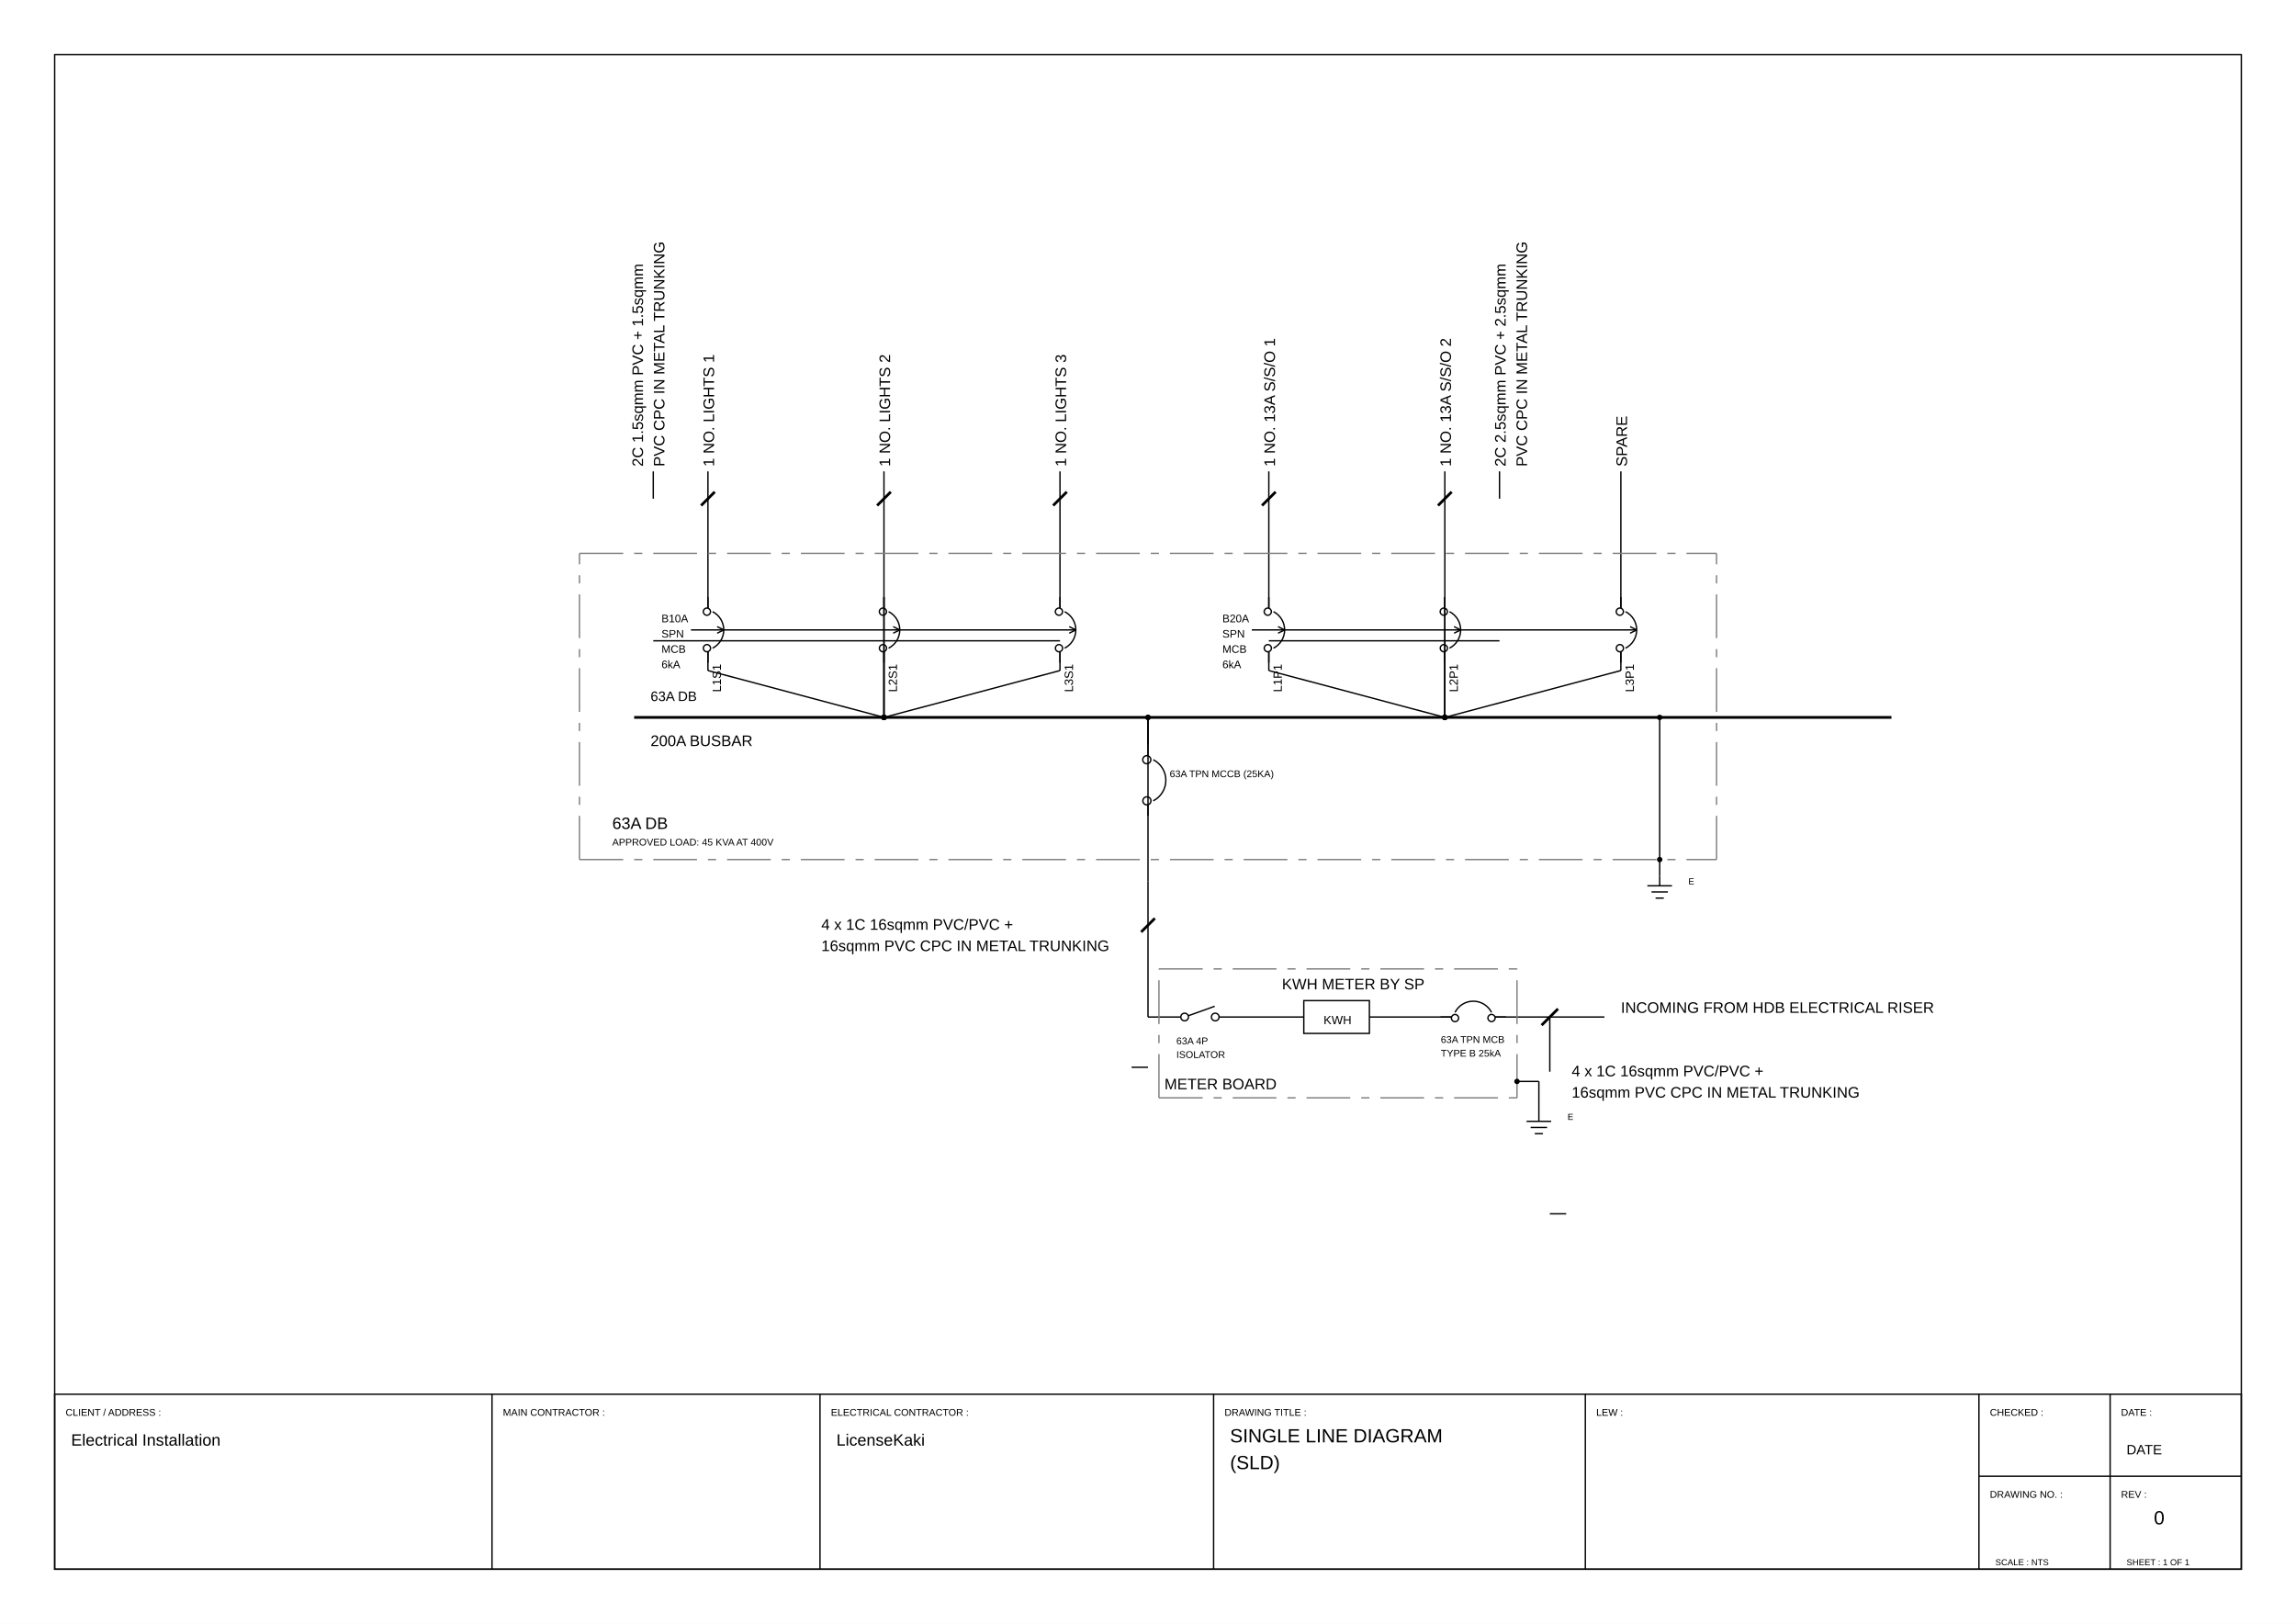
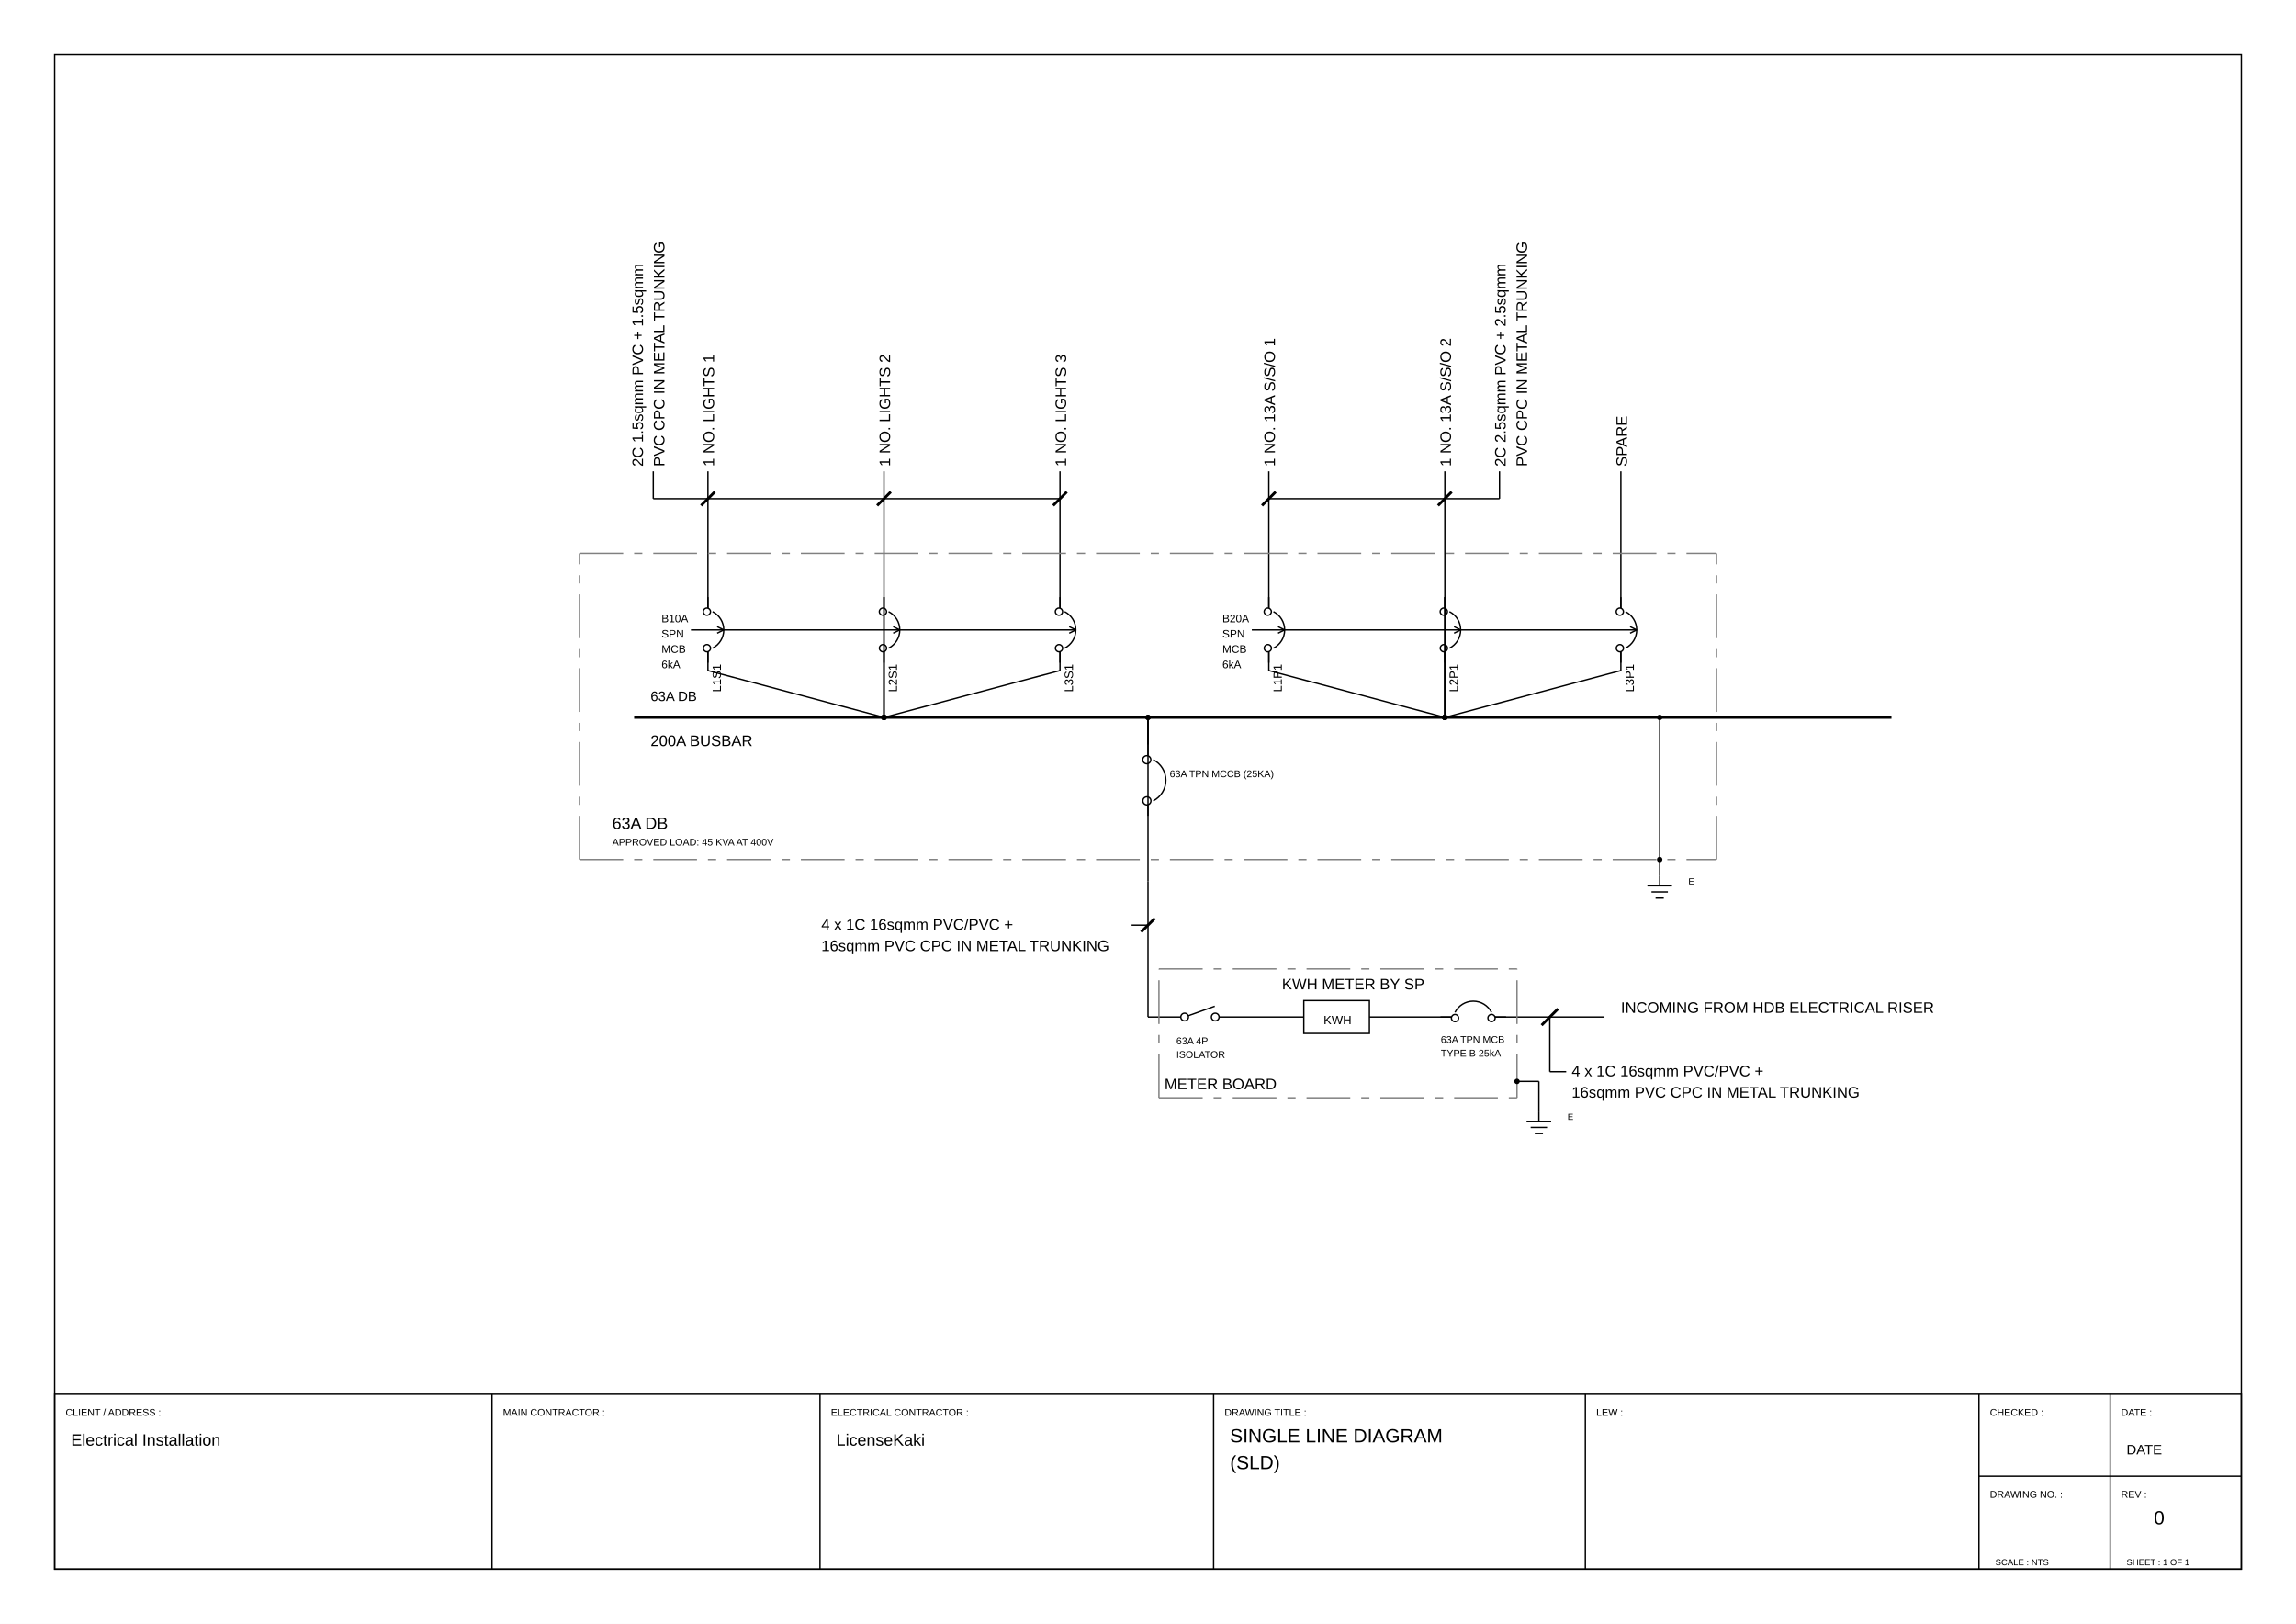
<svg xmlns="http://www.w3.org/2000/svg" viewBox="0 0 420.0 297.0" width="420.0mm" height="297.0mm">
  <rect width="420.0" height="297.0" fill="white" />
  <polygon points="10.00,287.00 410.00,287.00 410.00,10.00 10.00,10.00" stroke="#000000" stroke-width="0.25" fill="none" />
  <polygon points="10.00,287.00 410.00,287.00 410.00,255.00 10.00,255.00" stroke="#000000" stroke-width="0.25" fill="none" />
  <line x1="90.00" y1="255.00" x2="90.00" y2="287.00" stroke="#000000" stroke-width="0.25" fill="none" />
  <line x1="150.00" y1="255.00" x2="150.00" y2="287.00" stroke="#000000" stroke-width="0.25" fill="none" />
  <line x1="222.00" y1="255.00" x2="222.00" y2="287.00" stroke="#000000" stroke-width="0.25" fill="none" />
  <line x1="290.00" y1="255.00" x2="290.00" y2="287.00" stroke="#000000" stroke-width="0.25" fill="none" />
  <line x1="362.00" y1="255.00" x2="362.00" y2="287.00" stroke="#000000" stroke-width="0.25" fill="none" />
  <line x1="362.00" y1="270.00" x2="410.00" y2="270.00" stroke="#000000" stroke-width="0.25" fill="none" />
  <line x1="386.00" y1="255.00" x2="386.00" y2="287.00" stroke="#000000" stroke-width="0.25" fill="none" />
  <text x="12.00" y="258.94" font-family="Arial, Helvetica, sans-serif" font-size="1.8" fill="#000000">CLIENT / ADDRESS :</text>
  <text x="92.00" y="258.94" font-family="Arial, Helvetica, sans-serif" font-size="1.8" fill="#000000">MAIN CONTRACTOR :</text>
  <text x="152.00" y="258.94" font-family="Arial, Helvetica, sans-serif" font-size="1.8" fill="#000000">ELECTRICAL CONTRACTOR :</text>
  <text x="224.00" y="258.94" font-family="Arial, Helvetica, sans-serif" font-size="1.8" fill="#000000">DRAWING TITLE :</text>
  <text x="292.00" y="258.94" font-family="Arial, Helvetica, sans-serif" font-size="1.8" fill="#000000">LEW :</text>
  <text x="364.00" y="258.94" font-family="Arial, Helvetica, sans-serif" font-size="1.8" fill="#000000">CHECKED :</text>
  <text x="388.00" y="258.94" font-family="Arial, Helvetica, sans-serif" font-size="1.8" fill="#000000">DATE :</text>
  <text x="364.00" y="273.94" font-family="Arial, Helvetica, sans-serif" font-size="1.8" fill="#000000">DRAWING NO. :</text>
  <text x="388.00" y="273.94" font-family="Arial, Helvetica, sans-serif" font-size="1.8" fill="#000000">REV :</text>
  <circle cx="222.30" cy="186.01" r="0.70" stroke="#000000" stroke-width="0.25" fill="none" />
  <circle cx="216.70" cy="186.01" r="0.70" stroke="#000000" stroke-width="0.25" fill="none" />
  <polyline points="217.36,185.78 222.21,184.04" stroke="#000000" stroke-width="0.25" fill="none" />
  <text x="215.18" y="191.00" font-family="Arial, Helvetica, sans-serif" font-size="1.8" fill="#000000">
    <tspan x="215.18">63A 4P</tspan>
    <tspan x="215.18" dy="2.5">ISOLATOR</tspan>
  </text>
  <polygon points="238.50,183.01 250.50,183.01 250.50,189.01 238.50,189.01" stroke="#000000" stroke-width="0.25" fill="none" />
  <text x="242.10" y="187.32" font-family="Arial, Helvetica, sans-serif" font-size="2.2" fill="#000000">KWH</text>
  <text x="234.50" y="180.95" font-family="Arial, Helvetica, sans-serif" font-size="2.8" fill="#000000">KWH METER BY SP</text>
  <path d="M 272.84,185.16 A 3.75,3.75 0 0,0 266.16,185.16" stroke="#000000" stroke-width="0.25" fill="none" />
  <circle cx="266.16" cy="186.20" r="0.66" stroke="#000000" stroke-width="0.25" fill="none" />
  <circle cx="272.84" cy="186.19" r="0.66" stroke="#000000" stroke-width="0.25" fill="none" />
  <line x1="265.50" y1="186.01" x2="263.50" y2="186.01" stroke="#000000" stroke-width="0.25" fill="none" />
  <line x1="273.50" y1="186.01" x2="275.50" y2="186.01" stroke="#000000" stroke-width="0.25" fill="none" />
  <text x="263.56" y="190.75" font-family="Arial, Helvetica, sans-serif" font-size="1.8" fill="#000000">
    <tspan x="263.56">63A TPN MCB</tspan>
    <tspan x="263.56" dy="2.5">TYPE B 25kA</tspan>
  </text>
  <text x="296.50" y="185.25" font-family="Arial, Helvetica, sans-serif" font-size="2.8" fill="#000000">INCOMING FROM HDB ELECTRICAL RISER</text>
  <text x="287.50" y="196.85" font-family="Arial, Helvetica, sans-serif" font-size="2.8" fill="#000000">
    <tspan x="287.50">4 x 1C 16sqmm PVC/PVC +</tspan>
    <tspan x="287.50" dy="3.9">16sqmm PVC CPC IN METAL TRUNKING</tspan>
  </text>
  <text x="150.24" y="170.05" font-family="Arial, Helvetica, sans-serif" font-size="2.8" fill="#000000">
    <tspan x="150.24">4 x 1C 16sqmm PVC/PVC +</tspan>
    <tspan x="150.24" dy="3.9">16sqmm PVC CPC IN METAL TRUNKING</tspan>
  </text>
  <text x="213.00" y="199.23" font-family="Arial, Helvetica, sans-serif" font-size="2.8" fill="#000000">METER BOARD</text>
  <line x1="281.50" y1="203.29" x2="281.50" y2="205.09" stroke="#000000" stroke-width="0.25" fill="none" />
  <line x1="279.25" y1="205.09" x2="283.75" y2="205.09" stroke="#000000" stroke-width="0.25" fill="none" />
  <line x1="280.00" y1="206.21" x2="283.00" y2="206.21" stroke="#000000" stroke-width="0.25" fill="none" />
  <line x1="280.75" y1="207.34" x2="282.25" y2="207.34" stroke="#000000" stroke-width="0.25" fill="none" />
  <text x="286.75" y="204.82" font-family="Arial, Helvetica, sans-serif" font-size="1.6" fill="#000000">E</text>
  <path d="M 210.96,146.47 A 4.22,4.22 0 0,0 210.96,138.95" stroke="#000000" stroke-width="0.25" fill="none" />
  <circle cx="209.78" cy="138.95" r="0.74" stroke="#000000" stroke-width="0.25" fill="none" />
  <circle cx="209.80" cy="146.47" r="0.74" stroke="#000000" stroke-width="0.25" fill="none" />
  <line x1="210.00" y1="147.21" x2="210.00" y2="149.21" stroke="#000000" stroke-width="0.25" fill="none" />
  <line x1="210.00" y1="138.21" x2="210.00" y2="136.21" stroke="#000000" stroke-width="0.25" fill="none" />
  <text x="213.96" y="142.15" font-family="Arial, Helvetica, sans-serif" font-size="1.8" fill="#000000">63A TPN MCCB (25KA)</text>
  <line x1="116.00" y1="131.21" x2="346.00" y2="131.21" stroke="#000000" stroke-width="0.50" fill="none" />
  <text x="119.00" y="128.21" font-family="Arial, Helvetica, sans-serif" font-size="2.5" fill="#000000">63A DB</text>
  <text x="119.00" y="136.45" font-family="Arial, Helvetica, sans-serif" font-size="2.8" fill="#000000">200A BUSBAR</text>
  <text x="131.00" y="127.47" font-family="Arial, Helvetica, sans-serif" font-size="2.2" fill="#000000" transform="rotate(-90.0,131.00,126.59)">L1S1</text>
  <path d="M 130.35,118.55 A 3.75,3.75 0 0,0 130.35,111.87" stroke="#000000" stroke-width="0.25" fill="none" />
  <circle cx="129.31" cy="111.87" r="0.66" stroke="#000000" stroke-width="0.25" fill="none" />
  <circle cx="129.32" cy="118.55" r="0.66" stroke="#000000" stroke-width="0.25" fill="none" />
  <line x1="129.50" y1="119.21" x2="129.50" y2="121.21" stroke="#000000" stroke-width="0.25" fill="none" />
  <line x1="129.50" y1="111.21" x2="129.50" y2="109.21" stroke="#000000" stroke-width="0.25" fill="none" />
  <line x1="126.39" y1="115.21" x2="132.39" y2="115.21" stroke="#000000" stroke-width="0.25" fill="none" />
  <line x1="132.39" y1="115.21" x2="131.19" y2="114.61" stroke="#000000" stroke-width="0.25" fill="none" />
  <line x1="132.39" y1="115.21" x2="131.19" y2="115.81" stroke="#000000" stroke-width="0.25" fill="none" />
  <text x="121.00" y="113.81" font-family="Arial, Helvetica, sans-serif" font-size="2.0" fill="#000000">
    <tspan x="121.00">B10A</tspan>
    <tspan x="121.00" dy="2.8">SPN</tspan>
    <tspan x="121.00" dy="2.8">MCB</tspan>
    <tspan x="121.00" dy="2.8">6kA</tspan>
  </text>
  <text x="129.50" y="86.45" font-family="Arial, Helvetica, sans-serif" font-size="2.8" fill="#000000" transform="rotate(-90.0,129.50,85.33)">1 NO. LIGHTS 1</text>
  <text x="163.20" y="127.47" font-family="Arial, Helvetica, sans-serif" font-size="2.2" fill="#000000" transform="rotate(-90.0,163.20,126.59)">L2S1</text>
  <path d="M 162.55,118.55 A 3.75,3.75 0 0,0 162.55,111.87" stroke="#000000" stroke-width="0.25" fill="none" />
  <circle cx="161.51" cy="111.87" r="0.66" stroke="#000000" stroke-width="0.25" fill="none" />
  <circle cx="161.52" cy="118.55" r="0.66" stroke="#000000" stroke-width="0.25" fill="none" />
  <line x1="161.70" y1="119.21" x2="161.70" y2="121.21" stroke="#000000" stroke-width="0.25" fill="none" />
  <line x1="161.70" y1="111.21" x2="161.70" y2="109.21" stroke="#000000" stroke-width="0.25" fill="none" />
  <line x1="132.39" y1="115.21" x2="164.59" y2="115.21" stroke="#000000" stroke-width="0.25" fill="none" />
  <line x1="164.59" y1="115.21" x2="163.39" y2="114.61" stroke="#000000" stroke-width="0.25" fill="none" />
  <line x1="164.59" y1="115.21" x2="163.39" y2="115.81" stroke="#000000" stroke-width="0.25" fill="none" />
  <text x="161.70" y="86.45" font-family="Arial, Helvetica, sans-serif" font-size="2.8" fill="#000000" transform="rotate(-90.0,161.70,85.33)">1 NO. LIGHTS 2</text>
  <text x="195.40" y="127.47" font-family="Arial, Helvetica, sans-serif" font-size="2.2" fill="#000000" transform="rotate(-90.0,195.40,126.59)">L3S1</text>
  <path d="M 194.75,118.55 A 3.75,3.75 0 0,0 194.75,111.87" stroke="#000000" stroke-width="0.25" fill="none" />
  <circle cx="193.71" cy="111.87" r="0.66" stroke="#000000" stroke-width="0.25" fill="none" />
  <circle cx="193.72" cy="118.55" r="0.66" stroke="#000000" stroke-width="0.25" fill="none" />
  <line x1="193.90" y1="119.21" x2="193.90" y2="121.21" stroke="#000000" stroke-width="0.25" fill="none" />
  <line x1="193.90" y1="111.21" x2="193.90" y2="109.21" stroke="#000000" stroke-width="0.25" fill="none" />
  <line x1="164.59" y1="115.21" x2="196.79" y2="115.21" stroke="#000000" stroke-width="0.25" fill="none" />
  <line x1="196.79" y1="115.21" x2="195.59" y2="114.61" stroke="#000000" stroke-width="0.25" fill="none" />
  <line x1="196.79" y1="115.21" x2="195.59" y2="115.81" stroke="#000000" stroke-width="0.25" fill="none" />
  <text x="193.90" y="86.45" font-family="Arial, Helvetica, sans-serif" font-size="2.8" fill="#000000" transform="rotate(-90.0,193.90,85.33)">1 NO. LIGHTS 3</text>
  <text x="233.60" y="127.47" font-family="Arial, Helvetica, sans-serif" font-size="2.2" fill="#000000" transform="rotate(-90.0,233.60,126.59)">L1P1</text>
  <path d="M 232.95,118.55 A 3.75,3.75 0 0,0 232.95,111.87" stroke="#000000" stroke-width="0.25" fill="none" />
  <circle cx="231.91" cy="111.87" r="0.66" stroke="#000000" stroke-width="0.25" fill="none" />
  <circle cx="231.92" cy="118.55" r="0.66" stroke="#000000" stroke-width="0.25" fill="none" />
  <line x1="232.10" y1="119.21" x2="232.10" y2="121.21" stroke="#000000" stroke-width="0.25" fill="none" />
  <line x1="232.10" y1="111.21" x2="232.10" y2="109.21" stroke="#000000" stroke-width="0.25" fill="none" />
  <line x1="228.99" y1="115.21" x2="234.99" y2="115.21" stroke="#000000" stroke-width="0.25" fill="none" />
  <line x1="234.99" y1="115.21" x2="233.79" y2="114.61" stroke="#000000" stroke-width="0.25" fill="none" />
  <line x1="234.99" y1="115.21" x2="233.79" y2="115.81" stroke="#000000" stroke-width="0.25" fill="none" />
  <text x="223.60" y="113.81" font-family="Arial, Helvetica, sans-serif" font-size="2.0" fill="#000000">
    <tspan x="223.60">B20A</tspan>
    <tspan x="223.60" dy="2.8">SPN</tspan>
    <tspan x="223.60" dy="2.8">MCB</tspan>
    <tspan x="223.60" dy="2.8">6kA</tspan>
  </text>
  <text x="232.10" y="86.45" font-family="Arial, Helvetica, sans-serif" font-size="2.8" fill="#000000" transform="rotate(-90.0,232.10,85.33)">1 NO. 13A S/S/O 1</text>
  <text x="265.80" y="127.47" font-family="Arial, Helvetica, sans-serif" font-size="2.2" fill="#000000" transform="rotate(-90.0,265.80,126.59)">L2P1</text>
  <path d="M 265.15,118.55 A 3.75,3.75 0 0,0 265.15,111.87" stroke="#000000" stroke-width="0.25" fill="none" />
  <circle cx="264.11" cy="111.87" r="0.66" stroke="#000000" stroke-width="0.25" fill="none" />
  <circle cx="264.12" cy="118.55" r="0.66" stroke="#000000" stroke-width="0.25" fill="none" />
  <line x1="264.30" y1="119.21" x2="264.30" y2="121.21" stroke="#000000" stroke-width="0.25" fill="none" />
  <line x1="264.30" y1="111.21" x2="264.30" y2="109.21" stroke="#000000" stroke-width="0.25" fill="none" />
  <line x1="234.99" y1="115.21" x2="267.19" y2="115.21" stroke="#000000" stroke-width="0.25" fill="none" />
  <line x1="267.19" y1="115.21" x2="265.99" y2="114.61" stroke="#000000" stroke-width="0.25" fill="none" />
  <line x1="267.19" y1="115.21" x2="265.99" y2="115.81" stroke="#000000" stroke-width="0.25" fill="none" />
  <text x="264.30" y="86.45" font-family="Arial, Helvetica, sans-serif" font-size="2.8" fill="#000000" transform="rotate(-90.0,264.30,85.33)">1 NO. 13A S/S/O 2</text>
  <text x="298.00" y="127.47" font-family="Arial, Helvetica, sans-serif" font-size="2.2" fill="#000000" transform="rotate(-90.0,298.00,126.59)">L3P1</text>
  <path d="M 297.35,118.55 A 3.75,3.75 0 0,0 297.35,111.87" stroke="#000000" stroke-width="0.25" fill="none" />
  <circle cx="296.31" cy="111.87" r="0.66" stroke="#000000" stroke-width="0.25" fill="none" />
  <circle cx="296.32" cy="118.55" r="0.66" stroke="#000000" stroke-width="0.25" fill="none" />
  <line x1="296.50" y1="119.21" x2="296.50" y2="121.21" stroke="#000000" stroke-width="0.25" fill="none" />
  <line x1="296.50" y1="111.21" x2="296.50" y2="109.21" stroke="#000000" stroke-width="0.25" fill="none" />
  <line x1="267.19" y1="115.21" x2="299.39" y2="115.21" stroke="#000000" stroke-width="0.25" fill="none" />
  <line x1="299.39" y1="115.21" x2="298.19" y2="114.61" stroke="#000000" stroke-width="0.25" fill="none" />
  <line x1="299.39" y1="115.21" x2="298.19" y2="115.81" stroke="#000000" stroke-width="0.25" fill="none" />
  <text x="296.50" y="86.45" font-family="Arial, Helvetica, sans-serif" font-size="2.8" fill="#000000" transform="rotate(-90.0,296.50,85.33)">SPARE</text>
  <text x="116.50" y="86.45" font-family="Arial, Helvetica, sans-serif" font-size="2.8" fill="#000000" transform="rotate(-90.0,116.50,85.33)">2C 1.5sqmm PVC + 1.5sqmm</text>
  <text x="120.42" y="86.45" font-family="Arial, Helvetica, sans-serif" font-size="2.8" fill="#000000" transform="rotate(-90.0,120.42,85.33)">PVC CPC IN METAL TRUNKING</text>
  <text x="274.30" y="86.45" font-family="Arial, Helvetica, sans-serif" font-size="2.8" fill="#000000" transform="rotate(-90.0,274.30,85.33)">2C 2.5sqmm PVC + 2.5sqmm</text>
  <text x="278.22" y="86.45" font-family="Arial, Helvetica, sans-serif" font-size="2.8" fill="#000000" transform="rotate(-90.0,278.22,85.33)">PVC CPC IN METAL TRUNKING</text>
  <text x="112.00" y="151.61" font-family="Arial, Helvetica, sans-serif" font-size="3.0" fill="#000000">63A DB</text>
  <text x="112.00" y="154.65" font-family="Arial, Helvetica, sans-serif" font-size="1.8" fill="#000000">APPROVED LOAD: 45 KVA AT 400V</text>
  <line x1="303.60" y1="160.21" x2="303.60" y2="162.01" stroke="#000000" stroke-width="0.25" fill="none" />
  <line x1="301.35" y1="162.01" x2="305.85" y2="162.01" stroke="#000000" stroke-width="0.25" fill="none" />
  <line x1="302.10" y1="163.13" x2="305.10" y2="163.13" stroke="#000000" stroke-width="0.25" fill="none" />
  <line x1="302.85" y1="164.26" x2="304.35" y2="164.26" stroke="#000000" stroke-width="0.25" fill="none" />
  <text x="308.85" y="161.74" font-family="Arial, Helvetica, sans-serif" font-size="1.6" fill="#000000">E</text>
  <line x1="210.00" y1="186.01" x2="216.00" y2="186.01" stroke="#000000" stroke-width="0.25" fill="none" />
  <line x1="223.00" y1="186.01" x2="238.50" y2="186.01" stroke="#000000" stroke-width="0.25" fill="none" />
  <line x1="250.50" y1="186.01" x2="265.50" y2="186.01" stroke="#000000" stroke-width="0.25" fill="none" />
  <line x1="273.50" y1="186.01" x2="293.50" y2="186.01" stroke="#000000" stroke-width="0.25" fill="none" />
  <line x1="283.50" y1="186.01" x2="283.50" y2="196.01" stroke="#000000" stroke-width="0.25" fill="none" />
  <line x1="210.00" y1="186.01" x2="210.00" y2="161.21" stroke="#000000" stroke-width="0.25" fill="none" />
  <line x1="277.50" y1="197.79" x2="281.50" y2="197.79" stroke="#000000" stroke-width="0.25" fill="none" />
  <line x1="281.50" y1="197.79" x2="281.50" y2="203.29" stroke="#000000" stroke-width="0.25" fill="none" />
  <line x1="210.00" y1="161.21" x2="210.00" y2="147.21" stroke="#000000" stroke-width="0.25" fill="none" />
  <line x1="210.00" y1="131.21" x2="210.00" y2="147.21" stroke="#000000" stroke-width="0.25" fill="none" />
  <line x1="210.00" y1="131.21" x2="210.00" y2="136.21" stroke="#000000" stroke-width="0.25" fill="none" />
  <line x1="210.00" y1="136.21" x2="210.00" y2="131.21" stroke="#000000" stroke-width="0.25" fill="none" />
  <line x1="129.50" y1="122.64" x2="129.50" y2="119.21" stroke="#000000" stroke-width="0.25" fill="none" />
  <line x1="129.50" y1="111.21" x2="129.50" y2="109.21" stroke="#000000" stroke-width="0.25" fill="none" />
  <line x1="129.50" y1="109.21" x2="129.50" y2="86.21" stroke="#000000" stroke-width="0.25" fill="none" />
  <line x1="161.70" y1="131.21" x2="161.70" y2="119.21" stroke="#000000" stroke-width="0.25" fill="none" />
  <line x1="161.70" y1="131.21" x2="161.70" y2="109.21" stroke="#000000" stroke-width="0.25" fill="none" />
  <line x1="161.70" y1="131.21" x2="161.70" y2="86.21" stroke="#000000" stroke-width="0.25" fill="none" />
  <line x1="193.90" y1="122.64" x2="193.90" y2="119.21" stroke="#000000" stroke-width="0.25" fill="none" />
  <line x1="193.90" y1="111.21" x2="193.90" y2="109.21" stroke="#000000" stroke-width="0.25" fill="none" />
  <line x1="193.90" y1="109.21" x2="193.90" y2="86.21" stroke="#000000" stroke-width="0.25" fill="none" />
  <line x1="232.10" y1="122.64" x2="232.10" y2="119.21" stroke="#000000" stroke-width="0.25" fill="none" />
  <line x1="232.10" y1="111.21" x2="232.10" y2="109.21" stroke="#000000" stroke-width="0.25" fill="none" />
  <line x1="232.10" y1="109.21" x2="232.10" y2="86.21" stroke="#000000" stroke-width="0.25" fill="none" />
  <line x1="264.30" y1="131.21" x2="264.30" y2="119.21" stroke="#000000" stroke-width="0.25" fill="none" />
  <line x1="264.30" y1="131.21" x2="264.30" y2="109.21" stroke="#000000" stroke-width="0.25" fill="none" />
  <line x1="264.30" y1="131.21" x2="264.30" y2="86.21" stroke="#000000" stroke-width="0.25" fill="none" />
  <line x1="296.50" y1="122.64" x2="296.50" y2="119.21" stroke="#000000" stroke-width="0.25" fill="none" />
  <line x1="296.50" y1="111.21" x2="296.50" y2="109.21" stroke="#000000" stroke-width="0.25" fill="none" />
  <line x1="296.50" y1="109.21" x2="296.50" y2="86.21" stroke="#000000" stroke-width="0.25" fill="none" />
  <line x1="119.50" y1="91.21" x2="119.50" y2="86.21" stroke="#000000" stroke-width="0.25" fill="none" />
  <line x1="274.30" y1="91.21" x2="274.30" y2="86.21" stroke="#000000" stroke-width="0.25" fill="none" />
  <line x1="303.60" y1="131.21" x2="303.60" y2="160.21" stroke="#000000" stroke-width="0.25" fill="none" />
  <line x1="282.00" y1="187.51" x2="285.00" y2="184.51" stroke="#000000" stroke-width="0.50" fill="none" />
  <line x1="208.75" y1="170.46" x2="211.25" y2="167.96" stroke="#000000" stroke-width="0.50" fill="none" />
  <line x1="128.25" y1="92.46" x2="130.75" y2="89.96" stroke="#000000" stroke-width="0.50" fill="none" />
  <line x1="160.45" y1="92.46" x2="162.95" y2="89.96" stroke="#000000" stroke-width="0.50" fill="none" />
  <line x1="192.65" y1="92.46" x2="195.15" y2="89.96" stroke="#000000" stroke-width="0.50" fill="none" />
  <line x1="230.85" y1="92.46" x2="233.35" y2="89.96" stroke="#000000" stroke-width="0.50" fill="none" />
  <line x1="263.05" y1="92.46" x2="265.55" y2="89.96" stroke="#000000" stroke-width="0.50" fill="none" />
-   <line x1="283.50" y1="222.00" x2="286.50" y2="222.00" stroke="#000000" stroke-width="0.25" fill="none" />
-   <line x1="210.00" y1="195.20" x2="207.00" y2="195.20" stroke="#000000" stroke-width="0.25" fill="none" />
-   <line x1="119.50" y1="117.20" x2="193.90" y2="117.20" stroke="#000000" stroke-width="0.25" fill="none" />
-   <line x1="232.10" y1="117.20" x2="274.30" y2="117.20" stroke="#000000" stroke-width="0.25" fill="none" />
+   <line x1="283.50" y1="196.01" x2="286.50" y2="196.01" stroke="#000000" stroke-width="0.25" fill="none" />
+   <line x1="210.00" y1="169.21" x2="207.00" y2="169.21" stroke="#000000" stroke-width="0.25" fill="none" />
+   <line x1="119.50" y1="91.21" x2="193.90" y2="91.21" stroke="#000000" stroke-width="0.25" fill="none" />
+   <line x1="232.10" y1="91.21" x2="274.30" y2="91.21" stroke="#000000" stroke-width="0.25" fill="none" />
  <line x1="161.70" y1="131.21" x2="129.50" y2="122.64" stroke="#000000" stroke-width="0.25" fill="none" />
  <line x1="161.70" y1="131.21" x2="193.90" y2="122.64" stroke="#000000" stroke-width="0.25" fill="none" />
  <line x1="264.30" y1="131.21" x2="232.10" y2="122.64" stroke="#000000" stroke-width="0.25" fill="none" />
  <line x1="264.30" y1="131.21" x2="296.50" y2="122.64" stroke="#000000" stroke-width="0.25" fill="none" />
  <line x1="212.00" y1="200.79" x2="220.00" y2="200.79" stroke="#808080" stroke-width="0.25" fill="none" />
  <line x1="222.00" y1="200.79" x2="223.50" y2="200.79" stroke="#808080" stroke-width="0.25" fill="none" />
  <line x1="225.50" y1="200.79" x2="233.50" y2="200.79" stroke="#808080" stroke-width="0.25" fill="none" />
  <line x1="235.50" y1="200.79" x2="237.00" y2="200.79" stroke="#808080" stroke-width="0.25" fill="none" />
  <line x1="239.00" y1="200.79" x2="247.00" y2="200.79" stroke="#808080" stroke-width="0.25" fill="none" />
  <line x1="249.00" y1="200.79" x2="250.50" y2="200.79" stroke="#808080" stroke-width="0.25" fill="none" />
  <line x1="252.50" y1="200.79" x2="260.50" y2="200.79" stroke="#808080" stroke-width="0.25" fill="none" />
  <line x1="262.50" y1="200.79" x2="264.00" y2="200.79" stroke="#808080" stroke-width="0.25" fill="none" />
  <line x1="266.00" y1="200.79" x2="274.00" y2="200.79" stroke="#808080" stroke-width="0.25" fill="none" />
  <line x1="276.00" y1="200.79" x2="277.50" y2="200.79" stroke="#808080" stroke-width="0.25" fill="none" />
  <line x1="212.00" y1="177.21" x2="220.00" y2="177.21" stroke="#808080" stroke-width="0.25" fill="none" />
  <line x1="222.00" y1="177.21" x2="223.50" y2="177.21" stroke="#808080" stroke-width="0.25" fill="none" />
  <line x1="225.50" y1="177.21" x2="233.50" y2="177.21" stroke="#808080" stroke-width="0.25" fill="none" />
  <line x1="235.50" y1="177.21" x2="237.00" y2="177.21" stroke="#808080" stroke-width="0.25" fill="none" />
  <line x1="239.00" y1="177.21" x2="247.00" y2="177.21" stroke="#808080" stroke-width="0.25" fill="none" />
  <line x1="249.00" y1="177.21" x2="250.50" y2="177.21" stroke="#808080" stroke-width="0.25" fill="none" />
  <line x1="252.50" y1="177.21" x2="260.50" y2="177.21" stroke="#808080" stroke-width="0.25" fill="none" />
  <line x1="262.50" y1="177.21" x2="264.00" y2="177.21" stroke="#808080" stroke-width="0.25" fill="none" />
  <line x1="266.00" y1="177.21" x2="274.00" y2="177.21" stroke="#808080" stroke-width="0.25" fill="none" />
  <line x1="276.00" y1="177.21" x2="277.50" y2="177.21" stroke="#808080" stroke-width="0.25" fill="none" />
  <line x1="212.00" y1="200.79" x2="212.00" y2="192.79" stroke="#808080" stroke-width="0.25" fill="none" />
  <line x1="212.00" y1="190.79" x2="212.00" y2="189.29" stroke="#808080" stroke-width="0.25" fill="none" />
  <line x1="212.00" y1="187.29" x2="212.00" y2="179.29" stroke="#808080" stroke-width="0.25" fill="none" />
  <line x1="212.00" y1="177.29" x2="212.00" y2="177.21" stroke="#808080" stroke-width="0.25" fill="none" />
  <line x1="277.50" y1="200.79" x2="277.50" y2="192.79" stroke="#808080" stroke-width="0.25" fill="none" />
  <line x1="277.50" y1="190.79" x2="277.50" y2="189.29" stroke="#808080" stroke-width="0.25" fill="none" />
  <line x1="277.50" y1="187.29" x2="277.50" y2="179.29" stroke="#808080" stroke-width="0.25" fill="none" />
  <line x1="277.50" y1="177.29" x2="277.50" y2="177.21" stroke="#808080" stroke-width="0.25" fill="none" />
  <line x1="106.00" y1="157.21" x2="114.00" y2="157.21" stroke="#808080" stroke-width="0.25" fill="none" />
  <line x1="116.00" y1="157.21" x2="117.50" y2="157.21" stroke="#808080" stroke-width="0.25" fill="none" />
  <line x1="119.50" y1="157.21" x2="127.50" y2="157.21" stroke="#808080" stroke-width="0.25" fill="none" />
  <line x1="129.50" y1="157.21" x2="131.00" y2="157.21" stroke="#808080" stroke-width="0.25" fill="none" />
  <line x1="133.00" y1="157.21" x2="141.00" y2="157.21" stroke="#808080" stroke-width="0.25" fill="none" />
  <line x1="143.00" y1="157.21" x2="144.50" y2="157.21" stroke="#808080" stroke-width="0.25" fill="none" />
  <line x1="146.50" y1="157.21" x2="154.50" y2="157.21" stroke="#808080" stroke-width="0.25" fill="none" />
  <line x1="156.50" y1="157.21" x2="158.00" y2="157.21" stroke="#808080" stroke-width="0.25" fill="none" />
  <line x1="160.00" y1="157.21" x2="168.00" y2="157.21" stroke="#808080" stroke-width="0.25" fill="none" />
  <line x1="170.00" y1="157.21" x2="171.50" y2="157.21" stroke="#808080" stroke-width="0.25" fill="none" />
  <line x1="173.50" y1="157.21" x2="181.50" y2="157.21" stroke="#808080" stroke-width="0.25" fill="none" />
  <line x1="183.50" y1="157.21" x2="185.00" y2="157.21" stroke="#808080" stroke-width="0.25" fill="none" />
  <line x1="187.00" y1="157.21" x2="195.00" y2="157.21" stroke="#808080" stroke-width="0.25" fill="none" />
  <line x1="197.00" y1="157.21" x2="198.50" y2="157.21" stroke="#808080" stroke-width="0.25" fill="none" />
  <line x1="200.50" y1="157.21" x2="208.50" y2="157.21" stroke="#808080" stroke-width="0.25" fill="none" />
  <line x1="210.50" y1="157.21" x2="212.00" y2="157.21" stroke="#808080" stroke-width="0.25" fill="none" />
  <line x1="214.00" y1="157.21" x2="222.00" y2="157.21" stroke="#808080" stroke-width="0.25" fill="none" />
  <line x1="224.00" y1="157.21" x2="225.50" y2="157.21" stroke="#808080" stroke-width="0.25" fill="none" />
  <line x1="227.50" y1="157.21" x2="235.50" y2="157.21" stroke="#808080" stroke-width="0.25" fill="none" />
  <line x1="237.50" y1="157.21" x2="239.00" y2="157.21" stroke="#808080" stroke-width="0.25" fill="none" />
  <line x1="241.00" y1="157.21" x2="249.00" y2="157.21" stroke="#808080" stroke-width="0.25" fill="none" />
  <line x1="251.00" y1="157.21" x2="252.50" y2="157.21" stroke="#808080" stroke-width="0.25" fill="none" />
  <line x1="254.50" y1="157.21" x2="262.50" y2="157.21" stroke="#808080" stroke-width="0.25" fill="none" />
  <line x1="264.50" y1="157.21" x2="266.00" y2="157.21" stroke="#808080" stroke-width="0.25" fill="none" />
  <line x1="268.00" y1="157.21" x2="276.00" y2="157.21" stroke="#808080" stroke-width="0.25" fill="none" />
  <line x1="278.00" y1="157.21" x2="279.50" y2="157.21" stroke="#808080" stroke-width="0.25" fill="none" />
  <line x1="281.50" y1="157.21" x2="289.50" y2="157.21" stroke="#808080" stroke-width="0.25" fill="none" />
  <line x1="291.50" y1="157.21" x2="293.00" y2="157.21" stroke="#808080" stroke-width="0.25" fill="none" />
  <line x1="295.00" y1="157.21" x2="303.00" y2="157.21" stroke="#808080" stroke-width="0.25" fill="none" />
  <line x1="305.00" y1="157.21" x2="306.50" y2="157.21" stroke="#808080" stroke-width="0.25" fill="none" />
  <line x1="308.50" y1="157.21" x2="314.00" y2="157.21" stroke="#808080" stroke-width="0.25" fill="none" />
  <line x1="106.00" y1="101.21" x2="114.00" y2="101.21" stroke="#808080" stroke-width="0.25" fill="none" />
  <line x1="116.00" y1="101.21" x2="117.50" y2="101.21" stroke="#808080" stroke-width="0.25" fill="none" />
  <line x1="119.50" y1="101.21" x2="127.50" y2="101.21" stroke="#808080" stroke-width="0.25" fill="none" />
  <line x1="129.50" y1="101.21" x2="131.00" y2="101.21" stroke="#808080" stroke-width="0.25" fill="none" />
  <line x1="133.00" y1="101.21" x2="141.00" y2="101.21" stroke="#808080" stroke-width="0.25" fill="none" />
  <line x1="143.00" y1="101.21" x2="144.50" y2="101.21" stroke="#808080" stroke-width="0.25" fill="none" />
  <line x1="146.50" y1="101.21" x2="154.50" y2="101.21" stroke="#808080" stroke-width="0.25" fill="none" />
  <line x1="156.50" y1="101.21" x2="158.00" y2="101.21" stroke="#808080" stroke-width="0.25" fill="none" />
  <line x1="160.00" y1="101.21" x2="168.00" y2="101.21" stroke="#808080" stroke-width="0.25" fill="none" />
  <line x1="170.00" y1="101.21" x2="171.50" y2="101.21" stroke="#808080" stroke-width="0.25" fill="none" />
  <line x1="173.50" y1="101.21" x2="181.50" y2="101.21" stroke="#808080" stroke-width="0.25" fill="none" />
  <line x1="183.50" y1="101.21" x2="185.00" y2="101.21" stroke="#808080" stroke-width="0.25" fill="none" />
  <line x1="187.00" y1="101.21" x2="195.00" y2="101.21" stroke="#808080" stroke-width="0.25" fill="none" />
  <line x1="197.00" y1="101.21" x2="198.50" y2="101.21" stroke="#808080" stroke-width="0.25" fill="none" />
  <line x1="200.50" y1="101.21" x2="208.50" y2="101.21" stroke="#808080" stroke-width="0.25" fill="none" />
  <line x1="210.50" y1="101.21" x2="212.00" y2="101.21" stroke="#808080" stroke-width="0.25" fill="none" />
  <line x1="214.00" y1="101.21" x2="222.00" y2="101.21" stroke="#808080" stroke-width="0.25" fill="none" />
  <line x1="224.00" y1="101.21" x2="225.50" y2="101.21" stroke="#808080" stroke-width="0.25" fill="none" />
  <line x1="227.50" y1="101.21" x2="235.50" y2="101.21" stroke="#808080" stroke-width="0.25" fill="none" />
  <line x1="237.50" y1="101.21" x2="239.00" y2="101.21" stroke="#808080" stroke-width="0.25" fill="none" />
  <line x1="241.00" y1="101.21" x2="249.00" y2="101.21" stroke="#808080" stroke-width="0.25" fill="none" />
  <line x1="251.00" y1="101.21" x2="252.50" y2="101.21" stroke="#808080" stroke-width="0.25" fill="none" />
  <line x1="254.50" y1="101.21" x2="262.50" y2="101.21" stroke="#808080" stroke-width="0.25" fill="none" />
  <line x1="264.50" y1="101.21" x2="266.00" y2="101.21" stroke="#808080" stroke-width="0.25" fill="none" />
  <line x1="268.00" y1="101.21" x2="276.00" y2="101.21" stroke="#808080" stroke-width="0.25" fill="none" />
  <line x1="278.00" y1="101.21" x2="279.50" y2="101.21" stroke="#808080" stroke-width="0.25" fill="none" />
  <line x1="281.50" y1="101.21" x2="289.50" y2="101.21" stroke="#808080" stroke-width="0.25" fill="none" />
  <line x1="291.50" y1="101.21" x2="293.00" y2="101.21" stroke="#808080" stroke-width="0.25" fill="none" />
  <line x1="295.00" y1="101.21" x2="303.00" y2="101.21" stroke="#808080" stroke-width="0.25" fill="none" />
  <line x1="305.00" y1="101.21" x2="306.50" y2="101.21" stroke="#808080" stroke-width="0.25" fill="none" />
  <line x1="308.50" y1="101.21" x2="314.00" y2="101.21" stroke="#808080" stroke-width="0.25" fill="none" />
  <line x1="106.00" y1="157.21" x2="106.00" y2="149.21" stroke="#808080" stroke-width="0.25" fill="none" />
  <line x1="106.00" y1="147.21" x2="106.00" y2="145.71" stroke="#808080" stroke-width="0.25" fill="none" />
  <line x1="106.00" y1="143.71" x2="106.00" y2="135.71" stroke="#808080" stroke-width="0.25" fill="none" />
  <line x1="106.00" y1="133.71" x2="106.00" y2="132.21" stroke="#808080" stroke-width="0.25" fill="none" />
  <line x1="106.00" y1="130.21" x2="106.00" y2="122.21" stroke="#808080" stroke-width="0.25" fill="none" />
  <line x1="106.00" y1="120.21" x2="106.00" y2="118.71" stroke="#808080" stroke-width="0.25" fill="none" />
  <line x1="106.00" y1="116.71" x2="106.00" y2="108.71" stroke="#808080" stroke-width="0.25" fill="none" />
  <line x1="106.00" y1="106.71" x2="106.00" y2="105.21" stroke="#808080" stroke-width="0.25" fill="none" />
  <line x1="106.00" y1="103.21" x2="106.00" y2="101.21" stroke="#808080" stroke-width="0.25" fill="none" />
  <line x1="314.00" y1="157.21" x2="314.00" y2="149.21" stroke="#808080" stroke-width="0.25" fill="none" />
  <line x1="314.00" y1="147.21" x2="314.00" y2="145.71" stroke="#808080" stroke-width="0.25" fill="none" />
  <line x1="314.00" y1="143.71" x2="314.00" y2="135.71" stroke="#808080" stroke-width="0.25" fill="none" />
  <line x1="314.00" y1="133.71" x2="314.00" y2="132.21" stroke="#808080" stroke-width="0.25" fill="none" />
  <line x1="314.00" y1="130.21" x2="314.00" y2="122.21" stroke="#808080" stroke-width="0.25" fill="none" />
  <line x1="314.00" y1="120.21" x2="314.00" y2="118.71" stroke="#808080" stroke-width="0.25" fill="none" />
  <line x1="314.00" y1="116.71" x2="314.00" y2="108.71" stroke="#808080" stroke-width="0.25" fill="none" />
  <line x1="314.00" y1="106.71" x2="314.00" y2="105.21" stroke="#808080" stroke-width="0.25" fill="none" />
  <line x1="314.00" y1="103.21" x2="314.00" y2="101.21" stroke="#808080" stroke-width="0.25" fill="none" />
  <circle cx="277.50" cy="197.79" r="0.50" fill="rgb(0,0,0)" stroke="none" />
  <circle cx="161.70" cy="131.21" r="0.50" fill="rgb(0,0,0)" stroke="none" />
  <circle cx="161.70" cy="131.21" r="0.50" fill="rgb(0,0,0)" stroke="none" />
  <circle cx="161.70" cy="131.21" r="0.50" fill="rgb(0,0,0)" stroke="none" />
  <circle cx="264.30" cy="131.21" r="0.50" fill="rgb(0,0,0)" stroke="none" />
  <circle cx="264.30" cy="131.21" r="0.50" fill="rgb(0,0,0)" stroke="none" />
  <circle cx="264.30" cy="131.21" r="0.50" fill="rgb(0,0,0)" stroke="none" />
  <circle cx="303.60" cy="157.21" r="0.50" fill="rgb(0,0,0)" stroke="none" />
  <circle cx="210.00" cy="131.21" r="0.50" fill="rgb(0,0,0)" stroke="none" />
  <circle cx="210.00" cy="131.21" r="0.50" fill="rgb(0,0,0)" stroke="none" />
  <circle cx="161.70" cy="131.21" r="0.50" fill="rgb(0,0,0)" stroke="none" />
  <circle cx="161.70" cy="131.21" r="0.50" fill="rgb(0,0,0)" stroke="none" />
  <circle cx="264.30" cy="131.21" r="0.50" fill="rgb(0,0,0)" stroke="none" />
  <circle cx="264.30" cy="131.21" r="0.50" fill="rgb(0,0,0)" stroke="none" />
  <circle cx="303.60" cy="131.21" r="0.50" fill="rgb(0,0,0)" stroke="none" />
  <text x="13.00" y="264.40" font-family="Arial, Helvetica, sans-serif" font-size="3.0" fill="#000000">Electrical Installation</text>
  <text x="153.00" y="264.40" font-family="Arial, Helvetica, sans-serif" font-size="3.0" fill="#000000">LicenseKaki</text>
  <text x="225.00" y="263.80" font-family="Arial, Helvetica, sans-serif" font-size="3.5" fill="#000000">
    <tspan x="225.00">SINGLE LINE DIAGRAM</tspan>
    <tspan x="225.00" dy="4.9">(SLD)</tspan>
  </text>
  <text x="389.00" y="266.00" font-family="Arial, Helvetica, sans-serif" font-size="2.5" fill="#000000">DATE</text>
  <text x="365.00" y="278.00" font-family="Arial, Helvetica, sans-serif" font-size="2.5" fill="#000000" />
  <text x="394.00" y="278.80" font-family="Arial, Helvetica, sans-serif" font-size="3.5" fill="#000000">0</text>
  <text x="365.00" y="286.28" font-family="Arial, Helvetica, sans-serif" font-size="1.6" fill="#000000">SCALE : NTS</text>
  <text x="389.00" y="286.28" font-family="Arial, Helvetica, sans-serif" font-size="1.6" fill="#000000">SHEET : 1 OF 1</text>
</svg>
